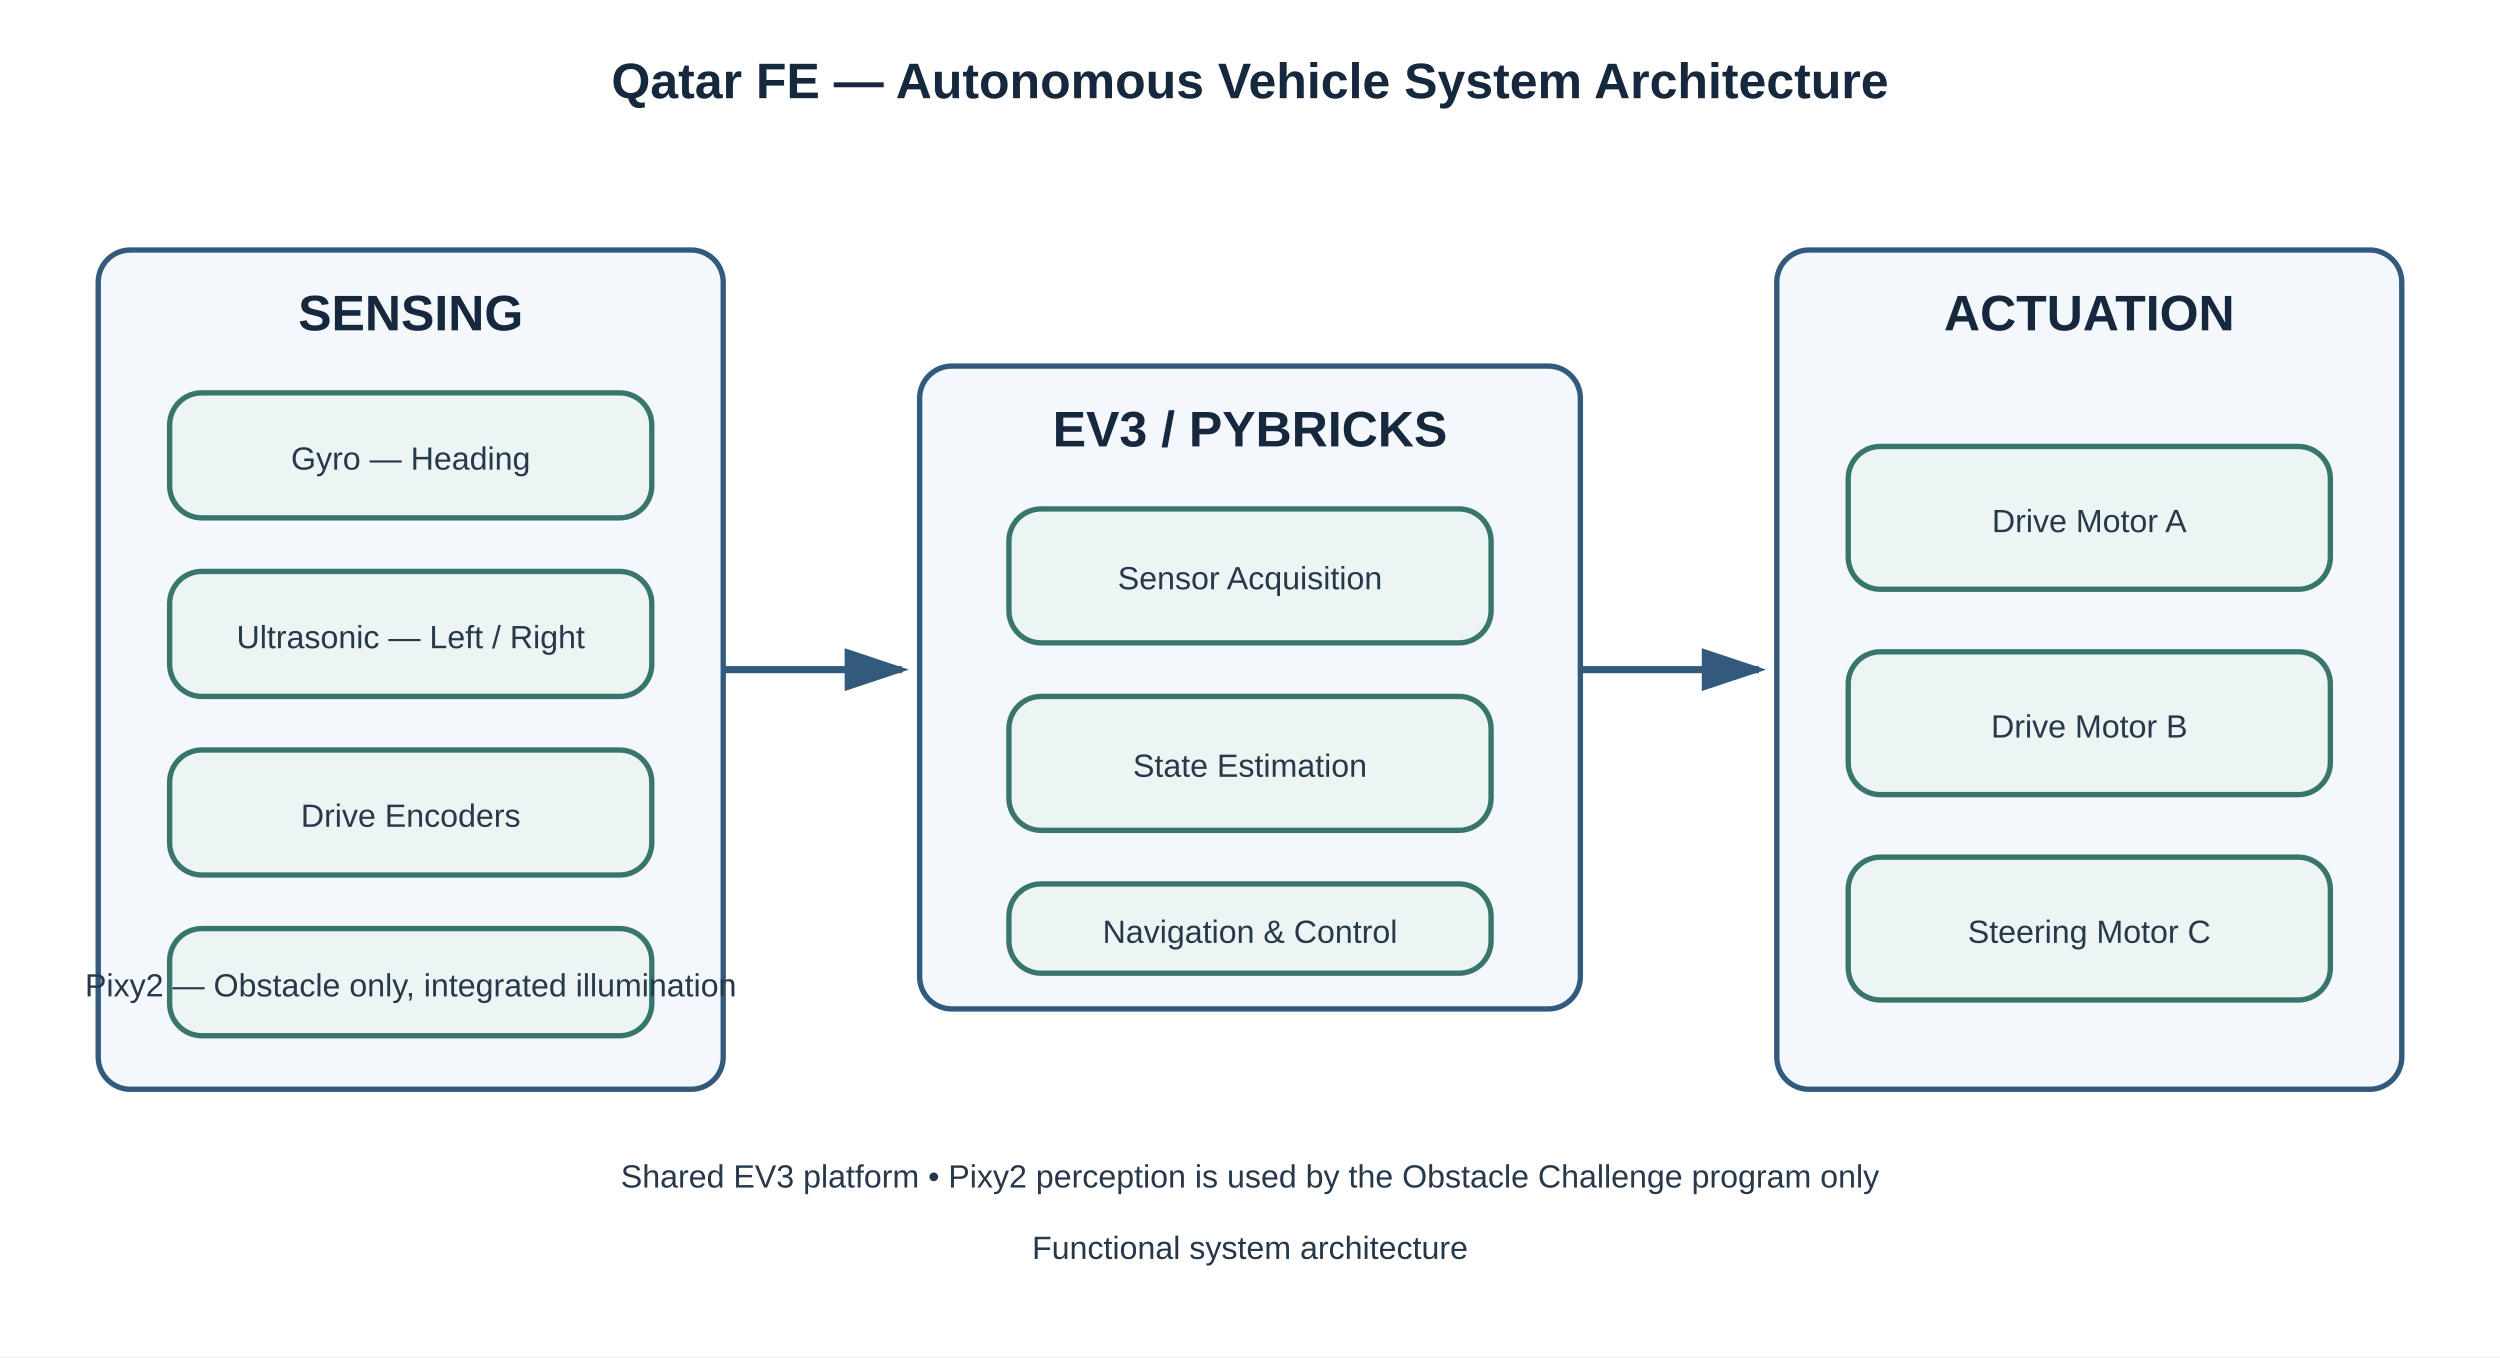
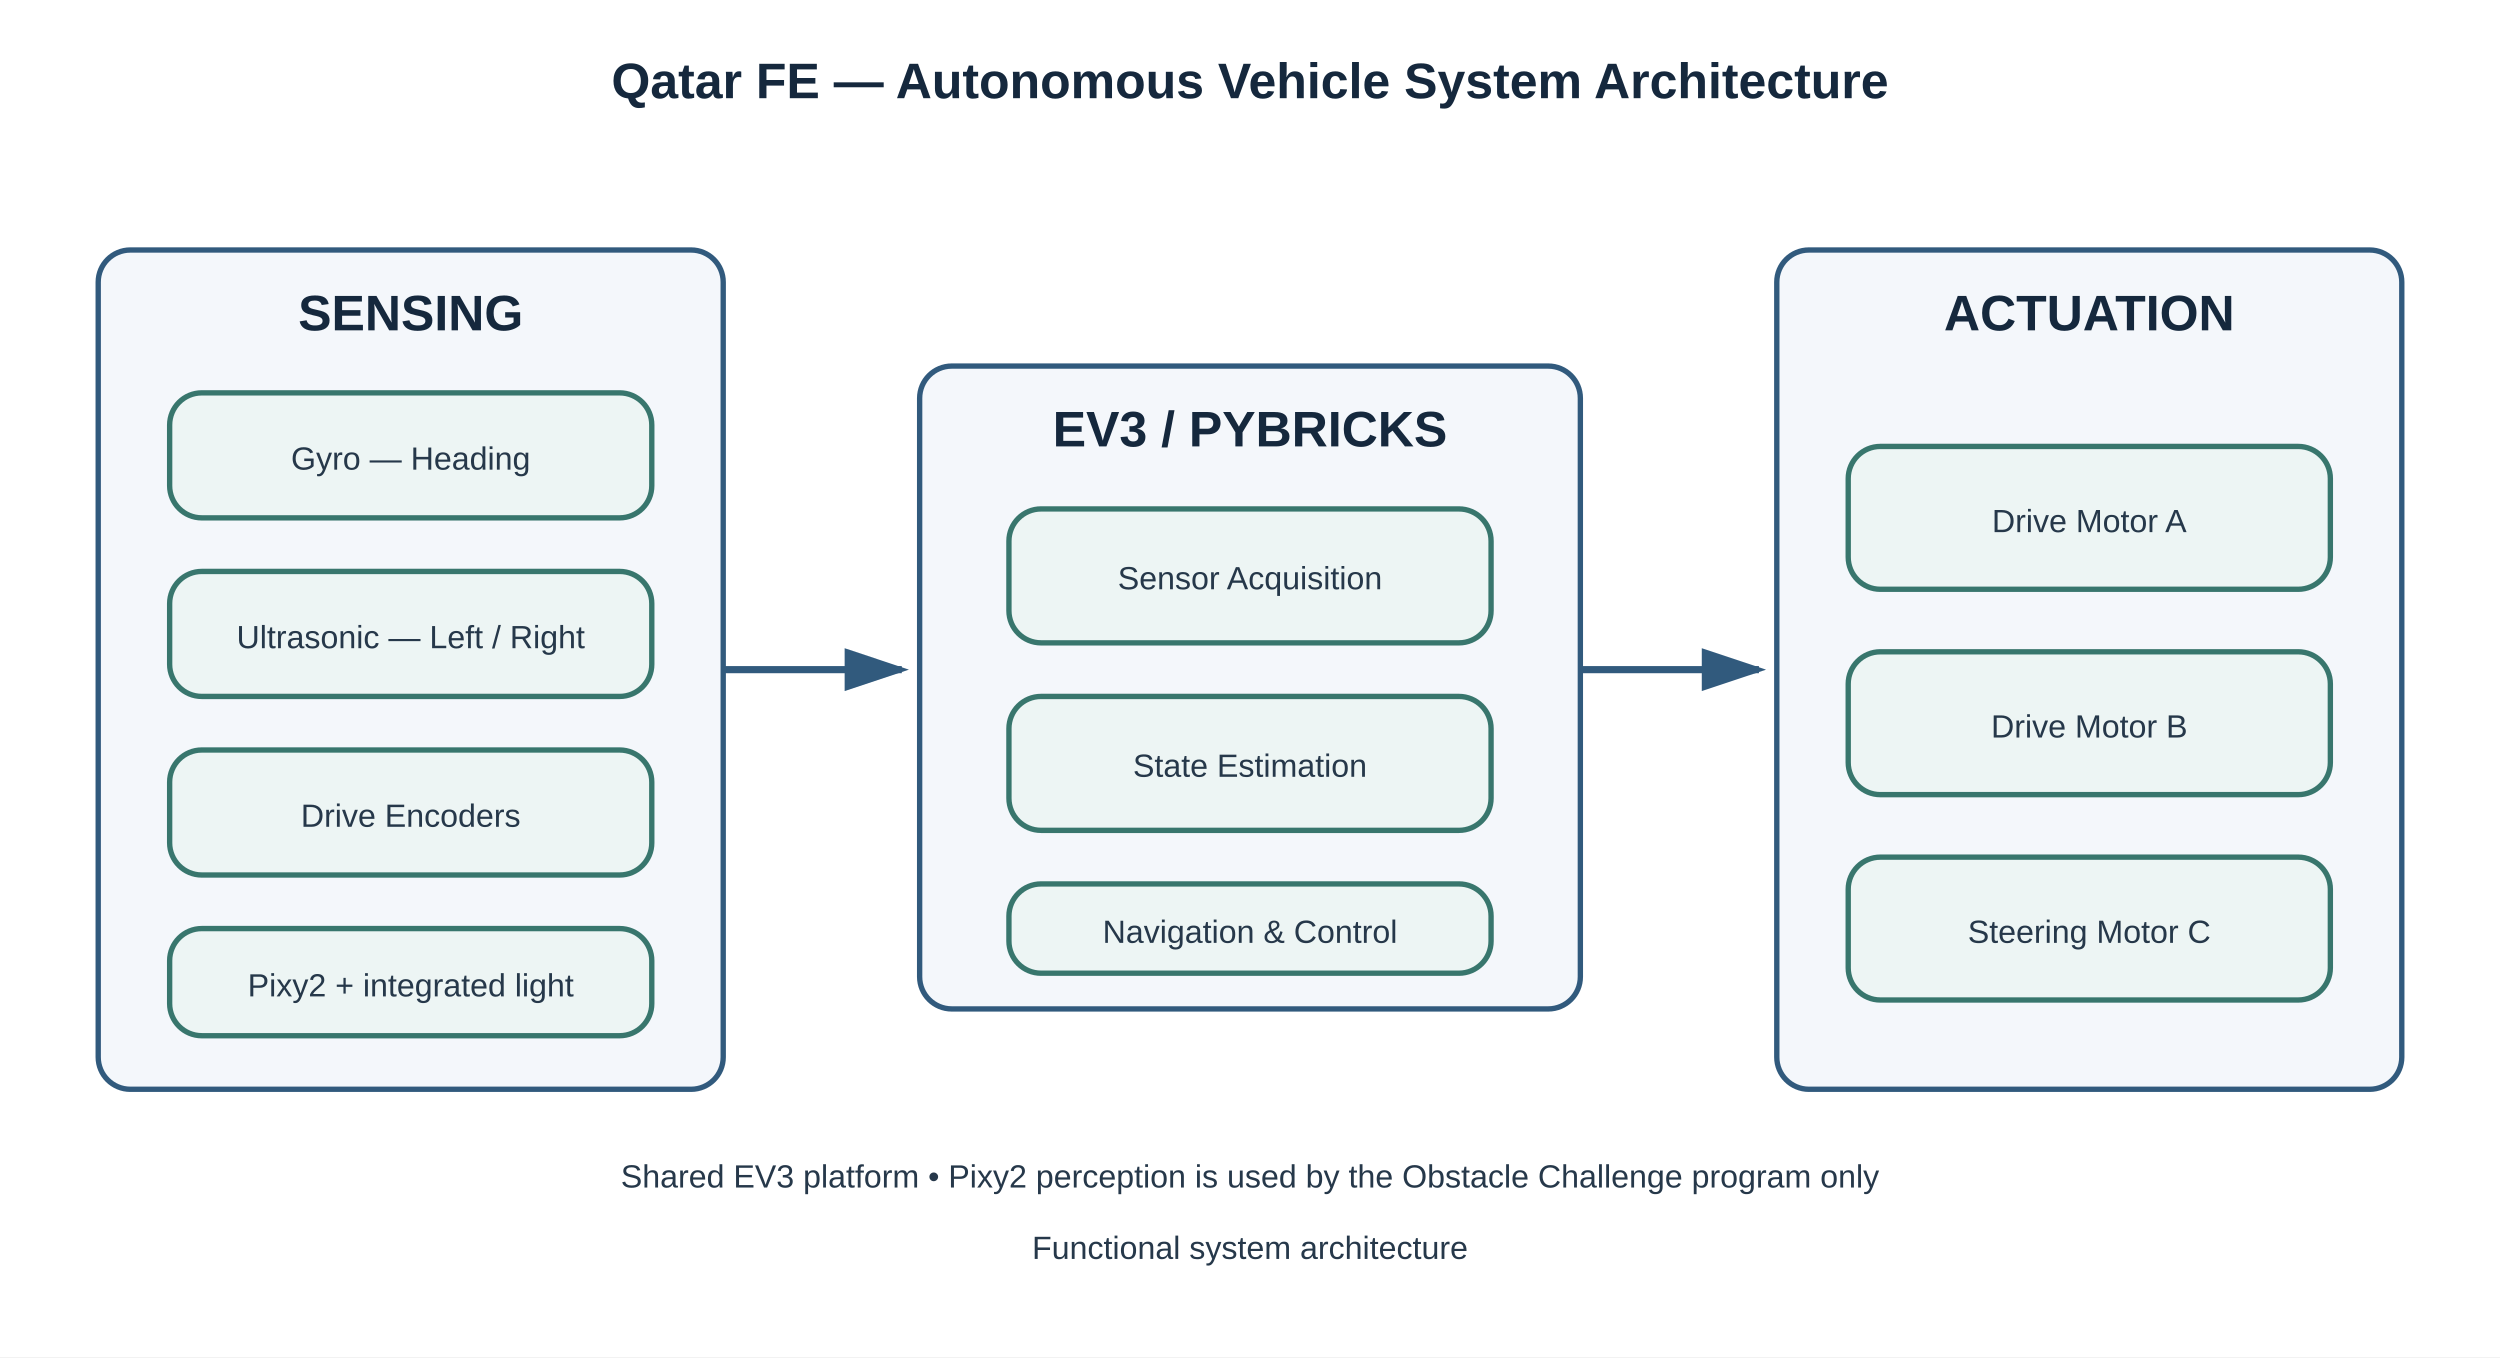
<svg xmlns="http://www.w3.org/2000/svg" width="1400" height="760" viewBox="0 0 1400 760">
  <defs>
    <marker id="arr" markerWidth="10" markerHeight="10" refX="8" refY="3" orient="auto">
      <path d="M0,0 L0,6 L9,3 z" fill="#315a7d" />
    </marker>
    <style>.h{font:700 28px Arial;fill:#15283d}.s{font:18px Arial;fill:#26384a}.box{fill:#f4f7fb;stroke:#315a7d;stroke-width:3;rx:18}.sub{fill:#edf5f4;stroke:#38766d;stroke-width:3;rx:18}.arr{stroke:#315a7d;stroke-width:4;fill:none;marker-end:url(#arr)}</style>
  </defs>
  <rect width="1400" height="760" fill="#fff" />
  <text x="700" y="55" text-anchor="middle" class="h">Qatar FE — Autonomous Vehicle System Architecture</text>
  <rect x="55" y="140" width="350" height="470" class="box" />
  <text x="230" y="185" text-anchor="middle" class="h">SENSING</text>
  <rect x="95" y="220" width="270" height="70" class="sub" />
  <text x="230" y="263" text-anchor="middle" class="s">Gyro — Heading</text>
  <rect x="95" y="320" width="270" height="70" class="sub" />
  <text x="230" y="363" text-anchor="middle" class="s">Ultrasonic — Left / Right</text>
  <rect x="95" y="420" width="270" height="70" class="sub" />
  <text x="230" y="463" text-anchor="middle" class="s">Drive Encoders</text>
  <rect x="95" y="520" width="270" height="60" class="sub" />
-   <text x="230" y="558" text-anchor="middle" class="s">Pixy2 — Obstacle only, integrated illumination</text>
+   <text x="230" y="558" text-anchor="middle" class="s">Pixy2 + integrated light</text>
  <rect x="515" y="205" width="370" height="360" class="box" />
  <text x="700" y="250" text-anchor="middle" class="h">EV3 / PYBRICKS</text>
  <rect x="565" y="285" width="270" height="75" class="sub" />
  <text x="700" y="330" text-anchor="middle" class="s">Sensor Acquisition</text>
  <rect x="565" y="390" width="270" height="75" class="sub" />
  <text x="700" y="435" text-anchor="middle" class="s">State Estimation</text>
  <rect x="565" y="495" width="270" height="50" class="sub" />
  <text x="700" y="528" text-anchor="middle" class="s">Navigation &amp; Control</text>
  <rect x="995" y="140" width="350" height="470" class="box" />
  <text x="1170" y="185" text-anchor="middle" class="h">ACTUATION</text>
  <rect x="1035" y="250" width="270" height="80" class="sub" />
  <text x="1170" y="298" text-anchor="middle" class="s">Drive Motor A</text>
  <rect x="1035" y="365" width="270" height="80" class="sub" />
  <text x="1170" y="413" text-anchor="middle" class="s">Drive Motor B</text>
  <rect x="1035" y="480" width="270" height="80" class="sub" />
  <text x="1170" y="528" text-anchor="middle" class="s">Steering Motor C</text>
  <path d="M405 375 H505" class="arr" />
  <path d="M885 375 H985" class="arr" />
  <text x="700" y="665" text-anchor="middle" class="s">Shared EV3 platform • Pixy2 perception is used by the Obstacle Challenge program only</text>
  <text x="700" y="705" text-anchor="middle" class="s">Functional system architecture</text>
</svg>
